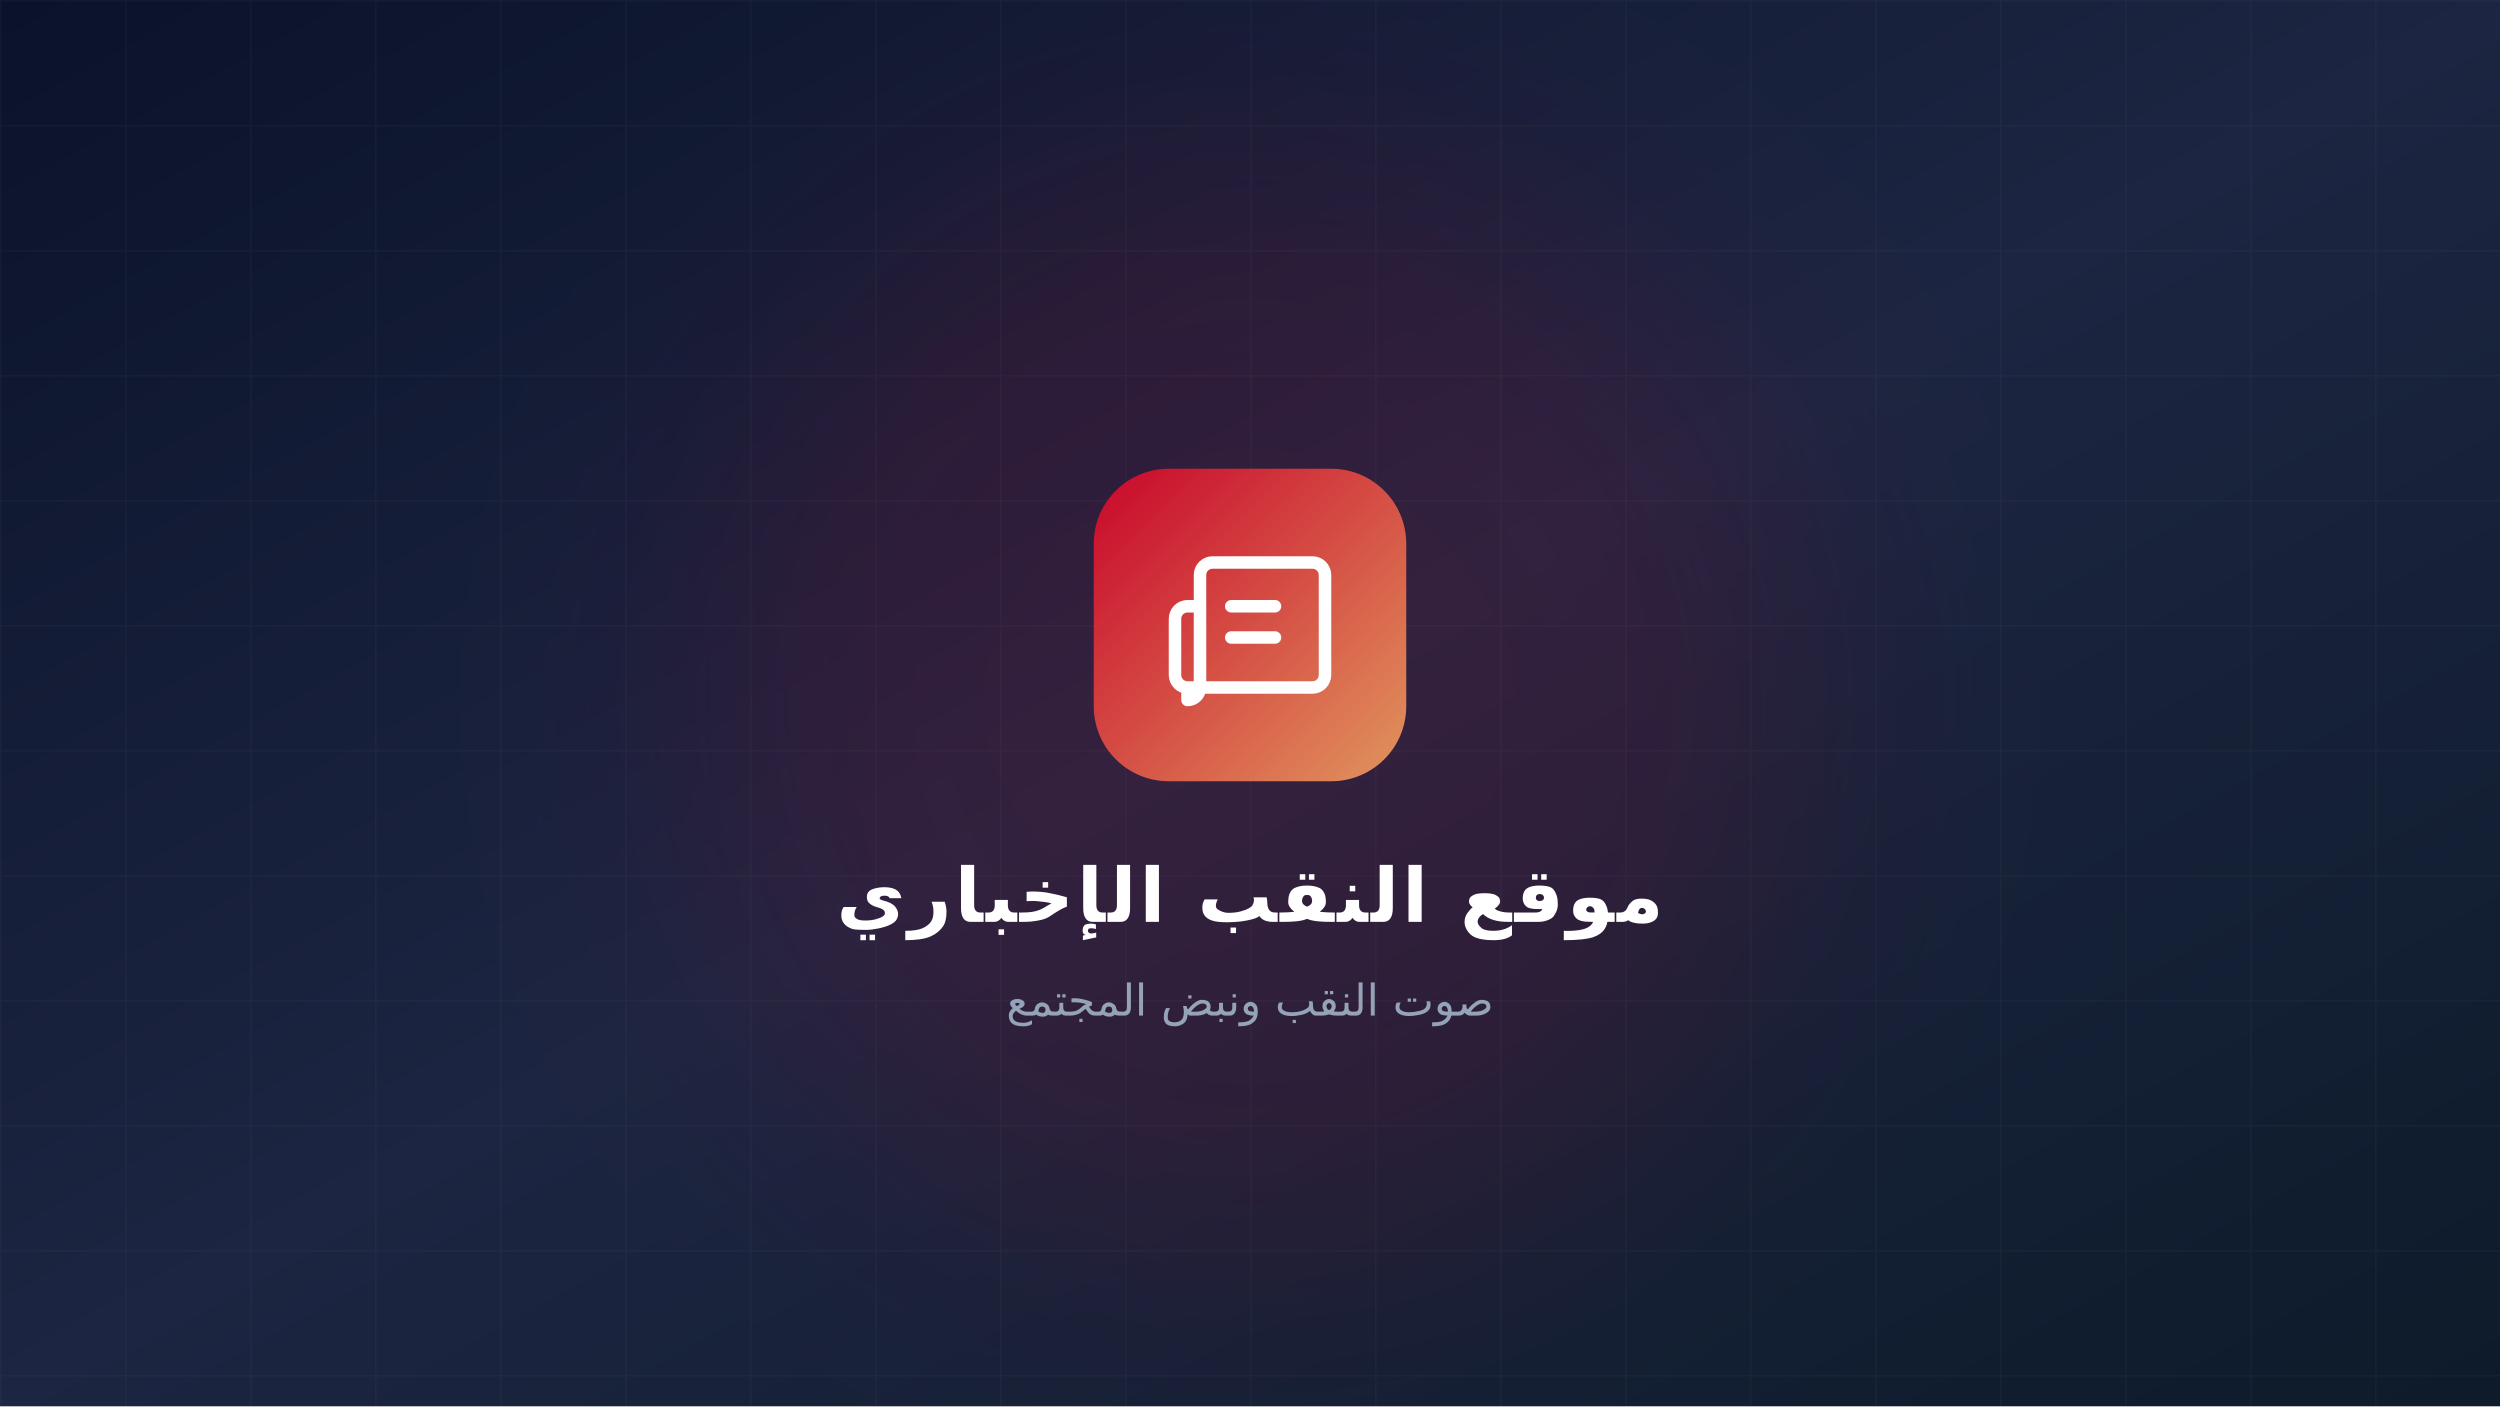
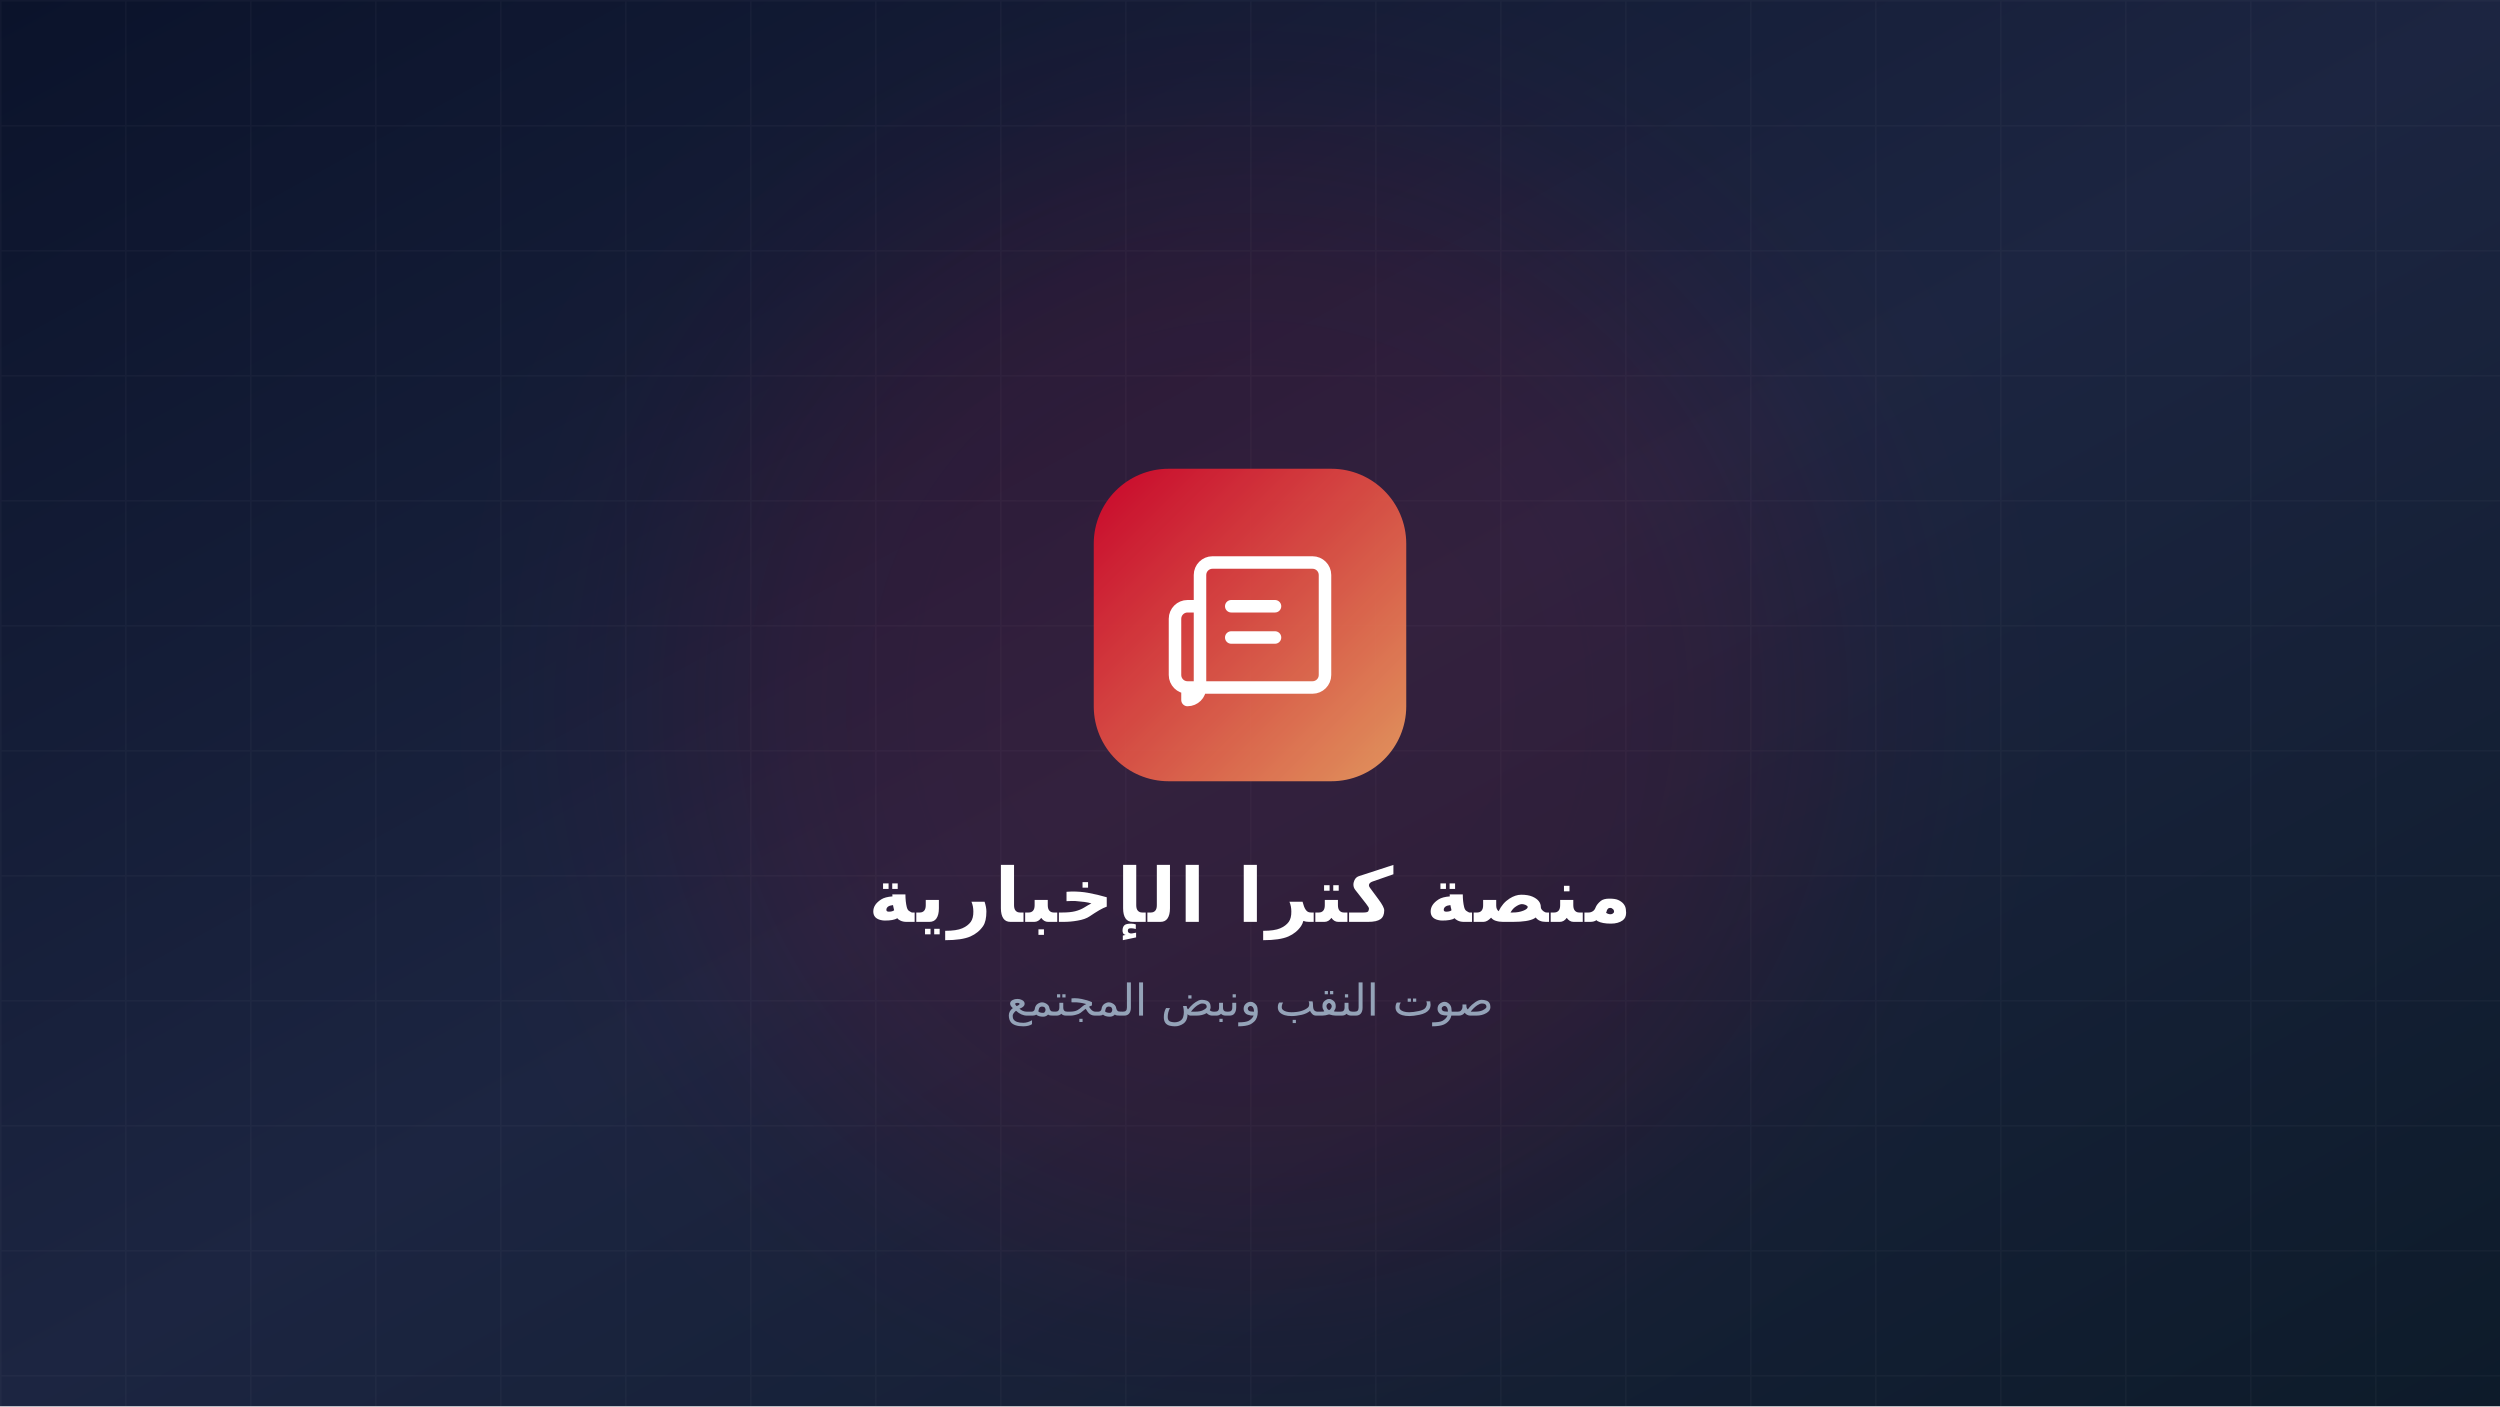
<svg xmlns="http://www.w3.org/2000/svg" viewBox="0 0 800 450" width="100%" height="100%">
  <defs>
    <linearGradient id="bgGrad" x1="0%" y1="0%" x2="100%" y2="100%">
      <stop offset="0%" stop-color="#0b132b" />
      <stop offset="50%" stop-color="#1c2541" />
      <stop offset="100%" stop-color="#0d1b2a" />
    </linearGradient>
    <linearGradient id="accentGrad" x1="0%" y1="0%" x2="100%" y2="100%">
      <stop offset="0%" stop-color="#d90429" />
      <stop offset="100%" stop-color="#f4a261" />
    </linearGradient>
    <pattern id="gridPattern" width="40" height="40" patternUnits="userSpaceOnUse">
      <path d="M 40 0 L 0 0 0 40" fill="none" stroke="rgba(255,255,255,0.03)" stroke-width="1" />
    </pattern>
  </defs>
  <rect width="800" height="450" fill="url(#bgGrad)" />
  <rect width="800" height="450" fill="url(#gridPattern)" />
  <circle cx="400" cy="225" r="180" fill="#d90429" opacity="0.12" filter="blur(40px)" />
  <g transform="translate(350, 150)">
    <rect x="0" y="0" width="100" height="100" rx="24" fill="url(#accentGrad)" opacity="0.9" />
    <path d="M30 70h40a4 4 0 0 0 4-4V34a4 4 0 0 0-4-4H38a4 4 0 0 0-4 4v36a4 4 0 0 1-4 4zm0 0a4 4 0 0 1-4-4v-18c0-2.2 1.8-4 4-4h4" fill="none" stroke="#ffffff" stroke-width="4" stroke-linecap="round" stroke-linejoin="round" />
    <line x1="58" y1="44" x2="44" y2="44" stroke="#ffffff" stroke-width="4" stroke-linecap="round" />
    <line x1="58" y1="54" x2="44" y2="54" stroke="#ffffff" stroke-width="4" stroke-linecap="round" />
  </g>
-   <text x="400" y="295" font-family="'Tajawal', system-ui, sans-serif" font-size="24" font-weight="800" fill="#ffffff" text-anchor="middle" letter-spacing="1">موقع النقب الإخباري</text>
+   <text x="400" y="295" font-family="'Tajawal', system-ui, sans-serif" font-size="24" font-weight="800" fill="#ffffff" text-anchor="middle" letter-spacing="1">منصة كترا الإخبارية</text>
  <text x="400" y="325" font-family="'Tajawal', system-ui, sans-serif" font-size="14" font-weight="500" fill="#94a3b8" text-anchor="middle">صوت النقب ونبض المجتمع</text>
</svg>
